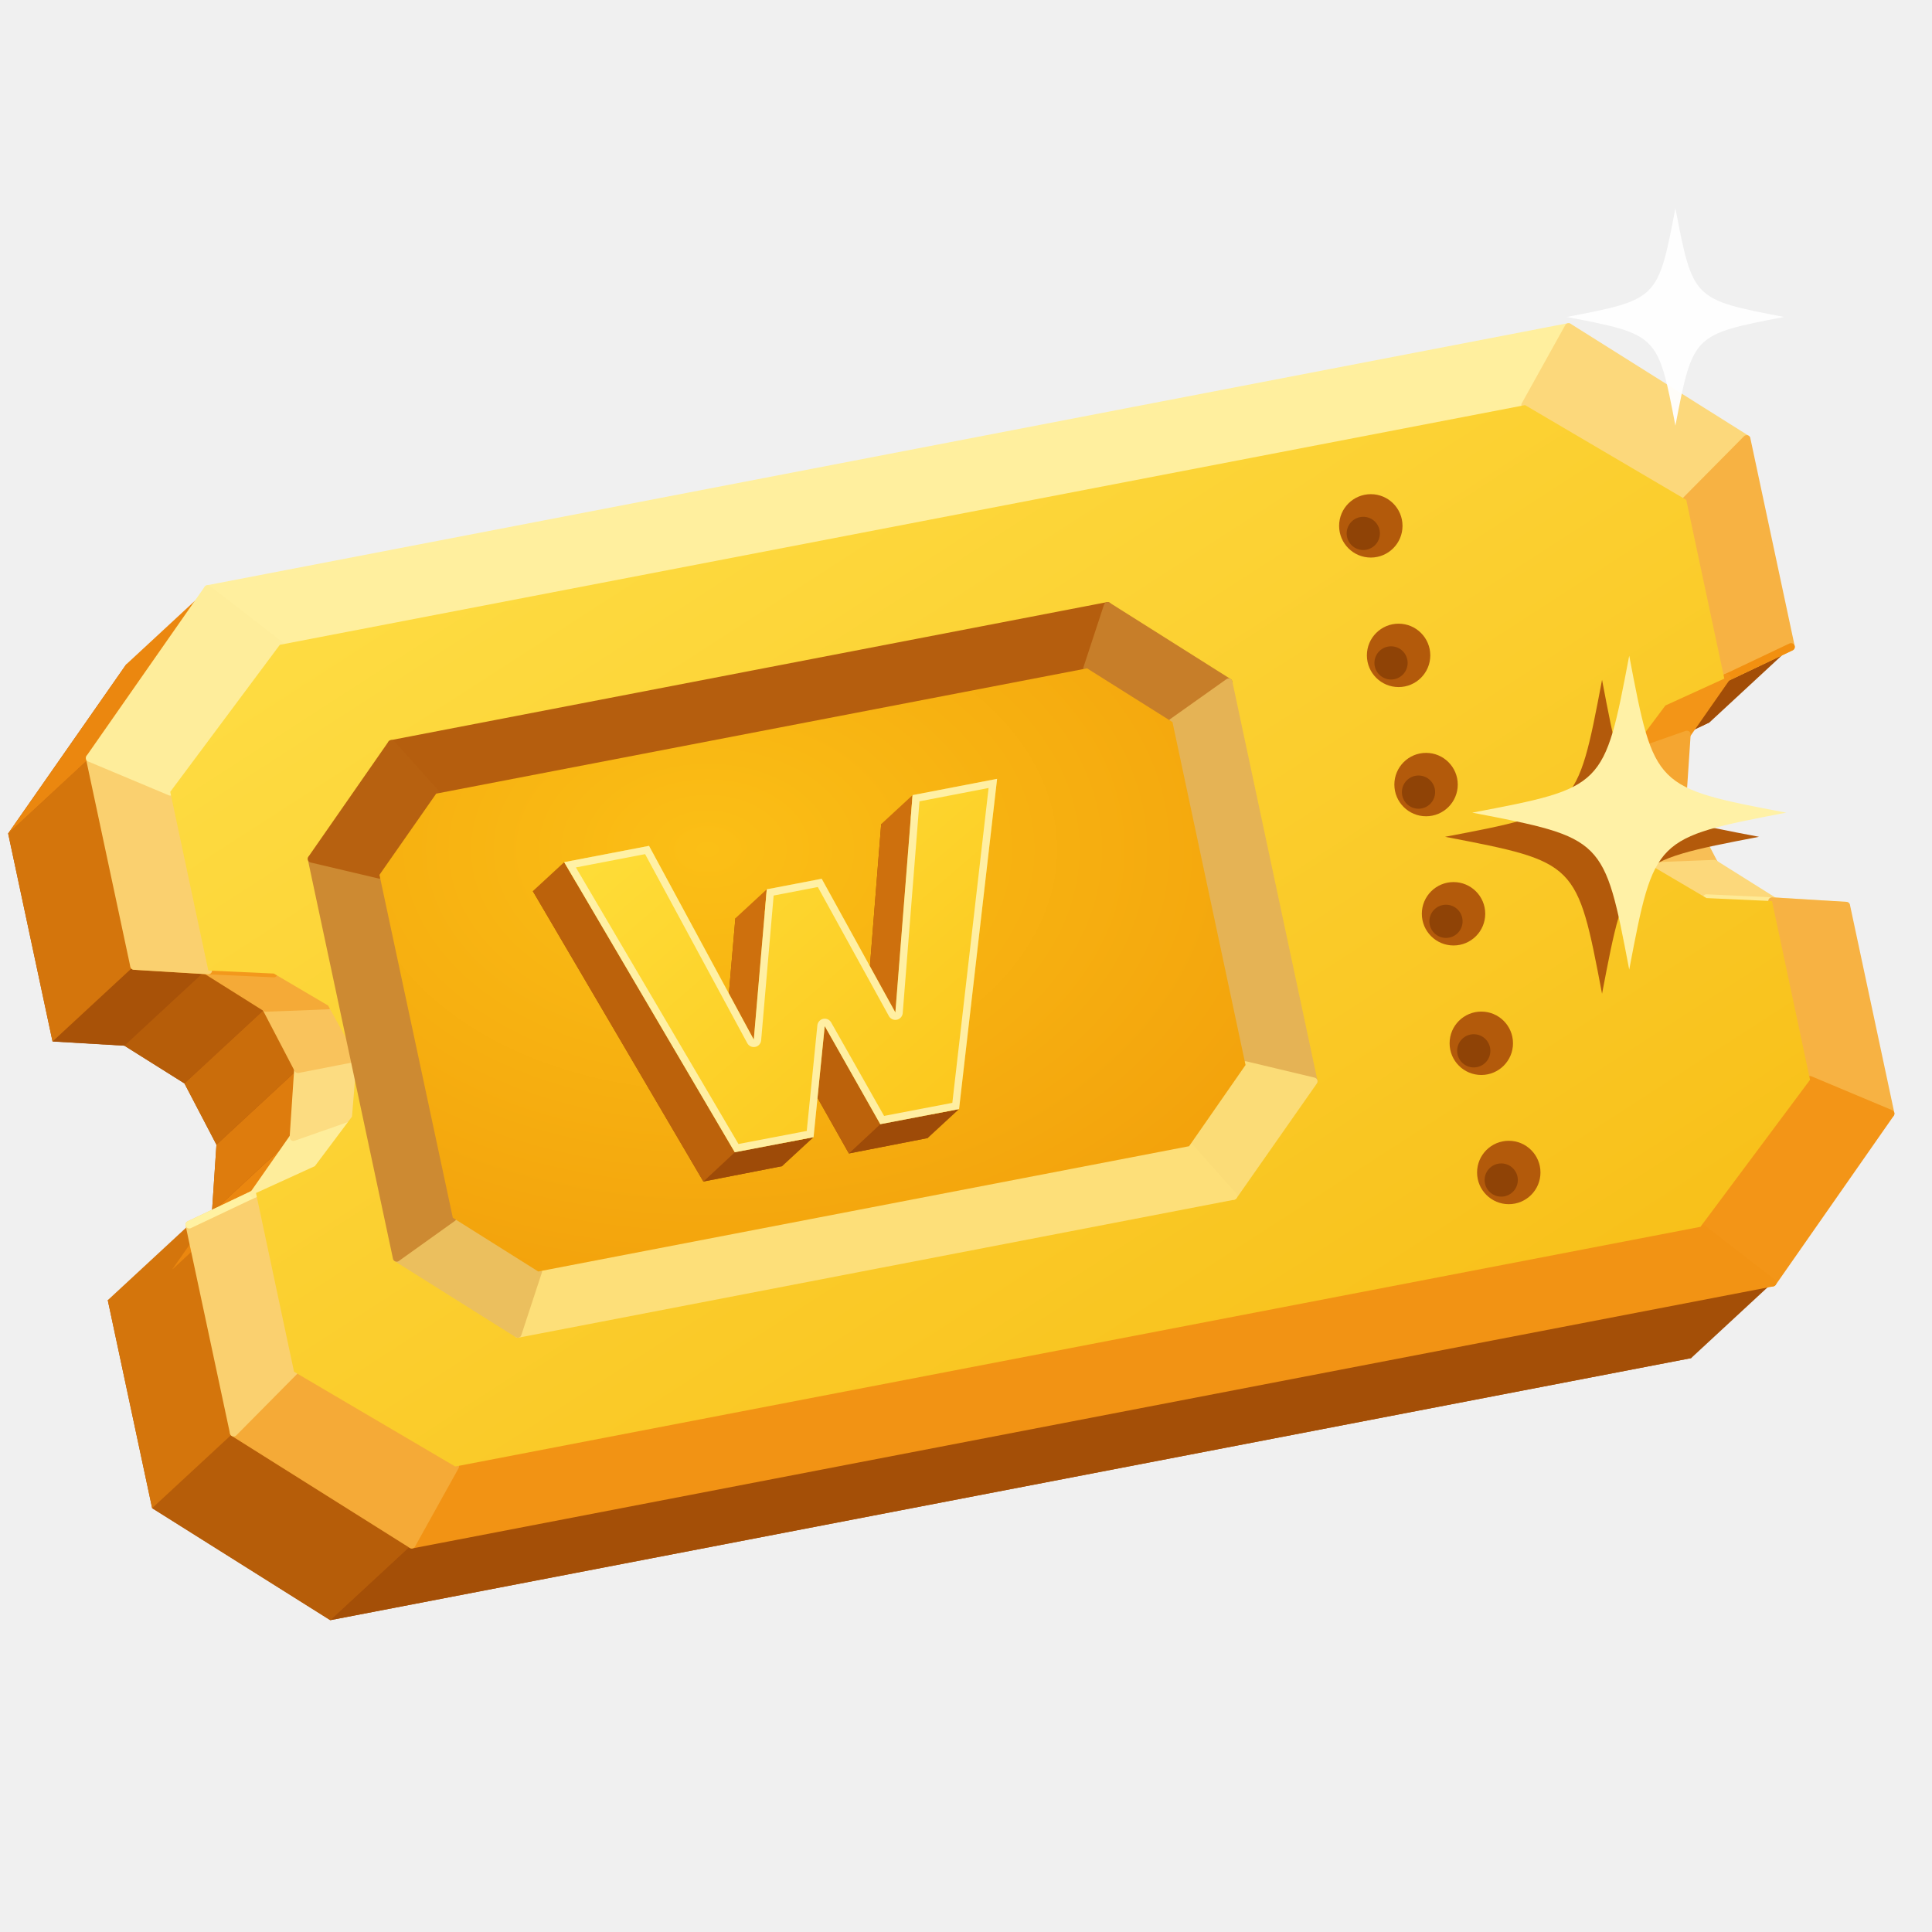
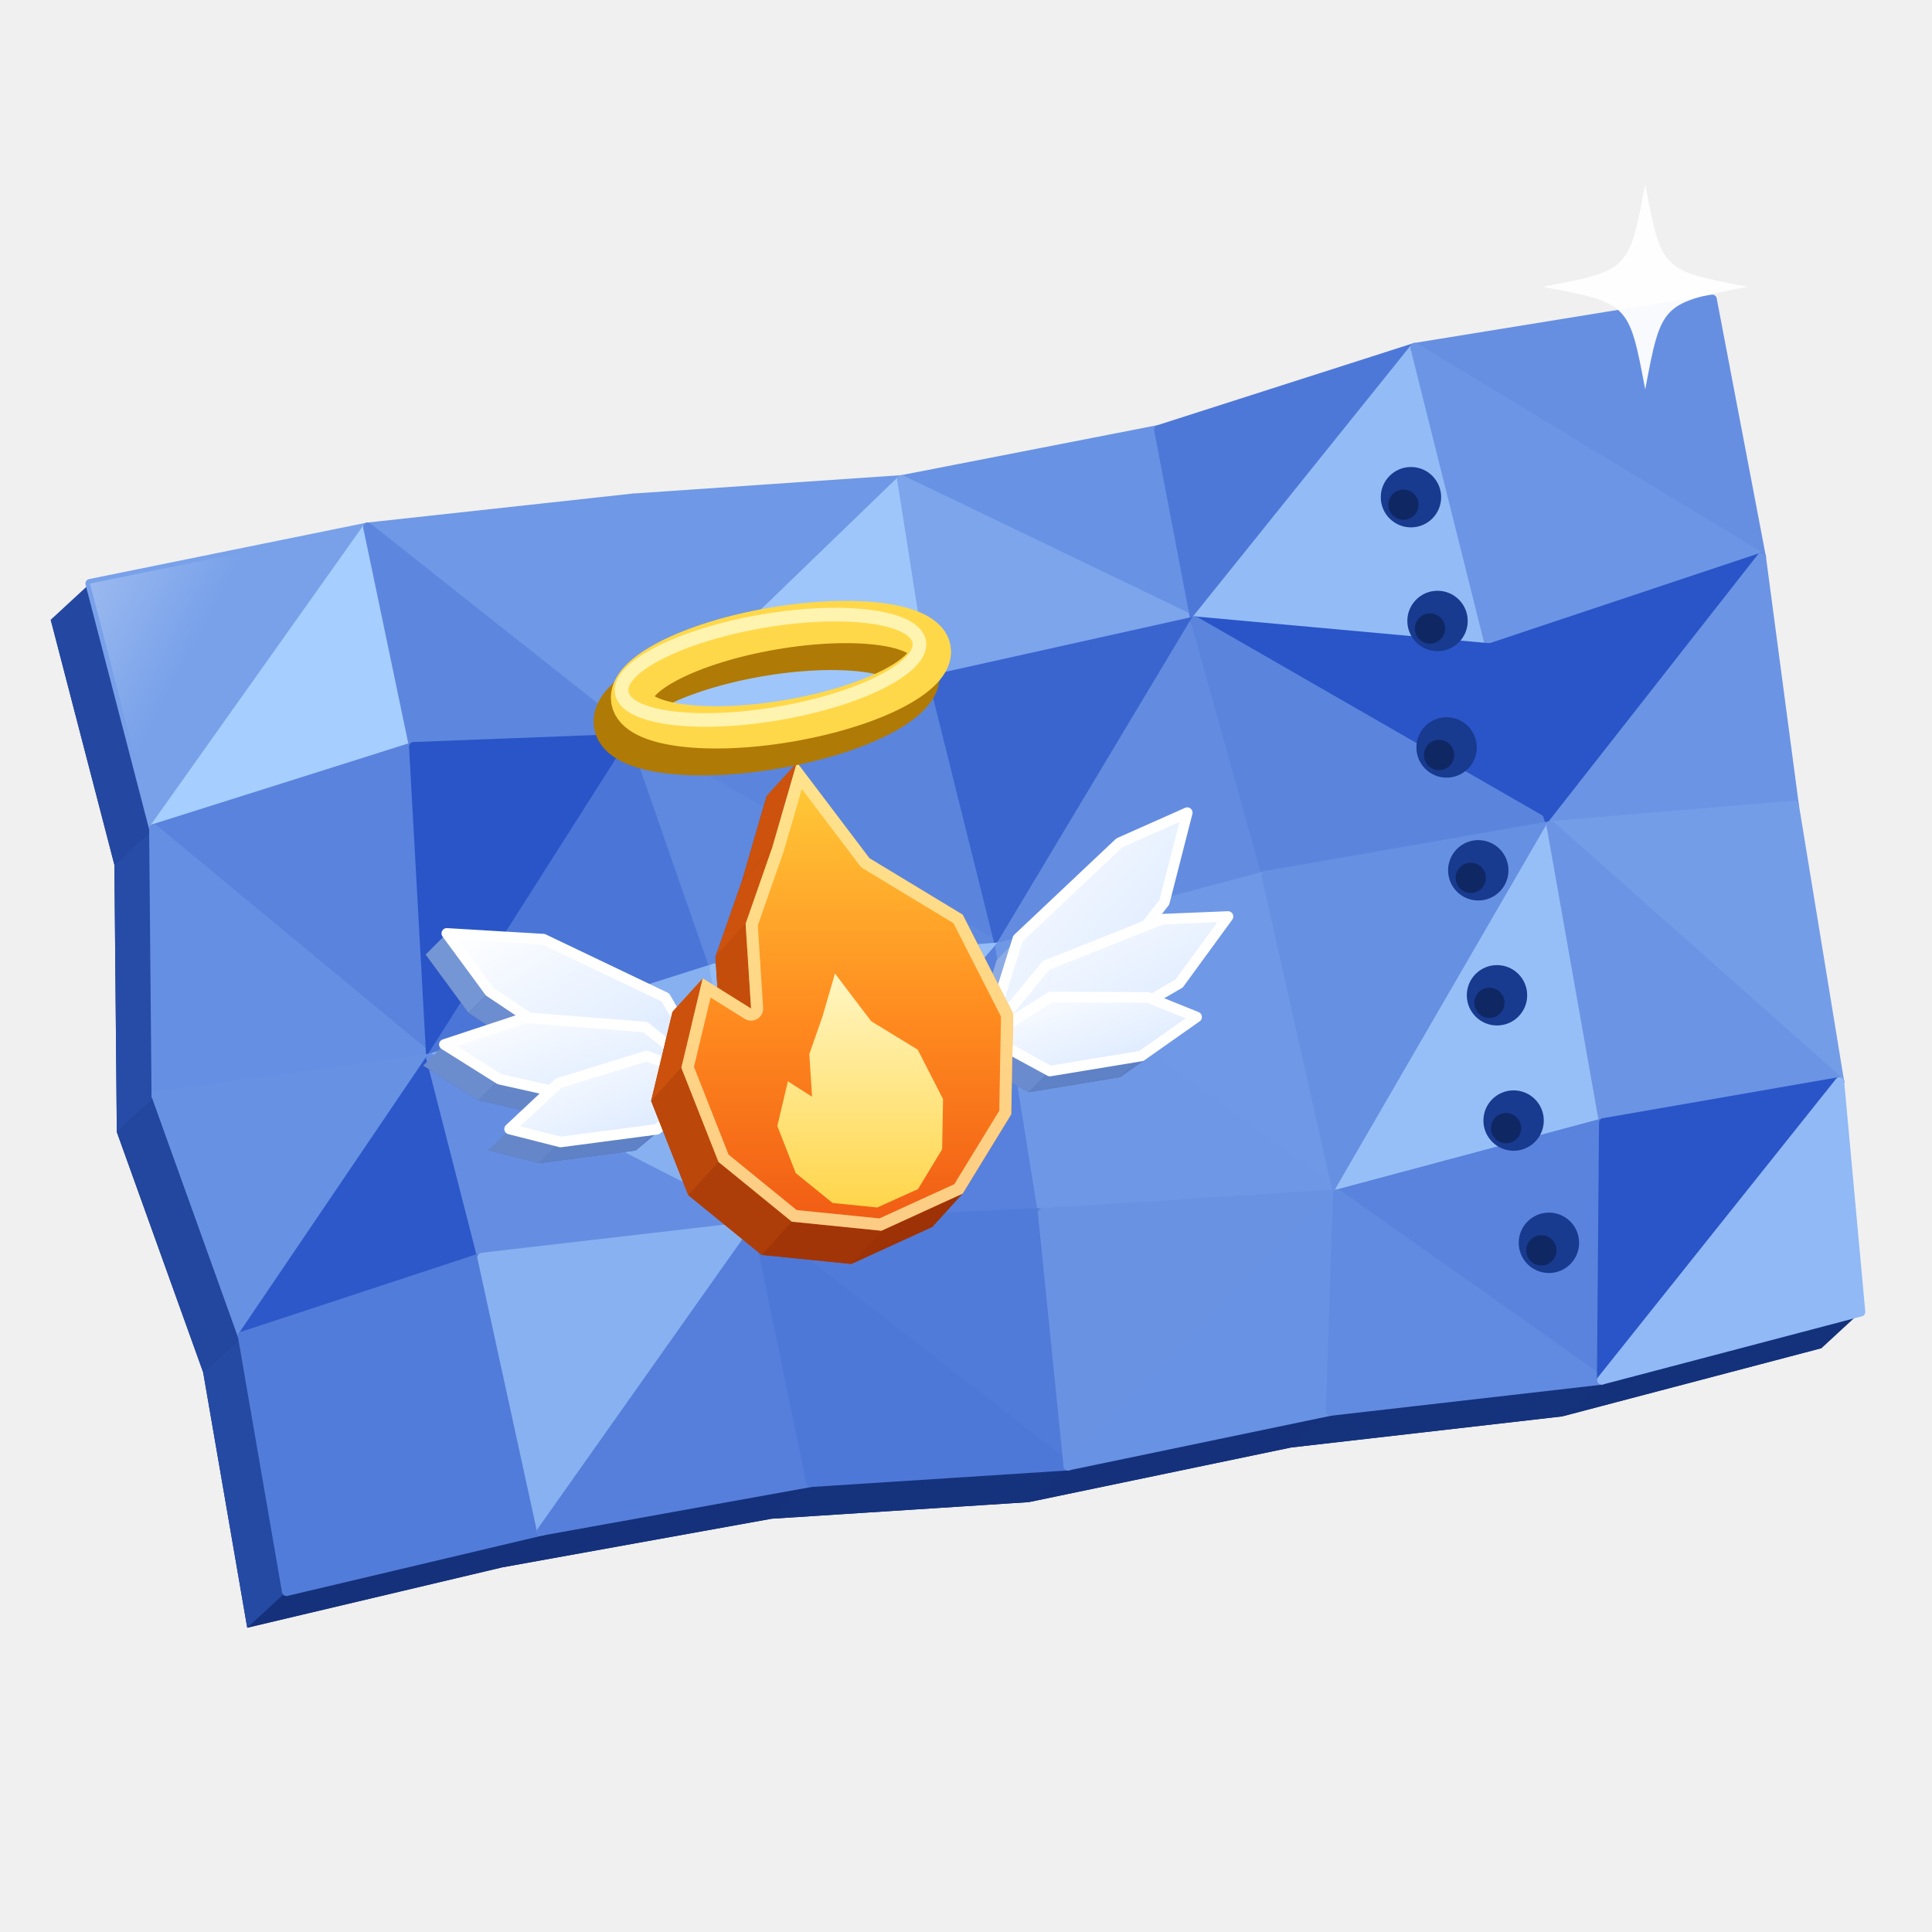
<svg xmlns="http://www.w3.org/2000/svg" viewBox="0 0 64 64" width="64" height="64">
  <defs>
-     <linearGradient id="cpnrim" x1="0" y1="0" x2="1" y2="1">
-       <stop offset="0" stop-color="#ffe14a" />
-       <stop offset="1" stop-color="#f7bb12" />
+     <linearGradient id="cpnfire" x1="0" y1="0" x2="0" y2="1">
+       <stop offset="0" stop-color="#ffcf3a" />
+       <stop offset=".55" stop-color="#ff8a1f" />
+       <stop offset="1" stop-color="#f05a14" />
    </linearGradient>
-     <radialGradient id="cpnfloor" cx=".38" cy=".3" r=".8">
-       <stop offset="0" stop-color="#fbbf16" />
-       <stop offset="1" stop-color="#f2a00b" />
-     </radialGradient>
-     <linearGradient id="cpnw" x1="0" y1="0" x2="1" y2="1">
-       <stop offset="0" stop-color="#ffe03c" />
-       <stop offset="1" stop-color="#fbc51a" />
+     <linearGradient id="cpncore" x1="0" y1="0" x2="0" y2="1">
+       <stop offset="0" stop-color="#fff6c2" />
+       <stop offset="1" stop-color="#ffd54a" />
+     </linearGradient>
+     <linearGradient id="cpnfeather" x1="0" y1="0" x2="1" y2="1">
+       <stop offset="0" stop-color="#ffffff" />
+       <stop offset="1" stop-color="#d4e5ff" />
    </linearGradient>
    <linearGradient id="cpnsheen" x1="0" y1="0" x2="1" y2="0">
      <stop offset="0" stop-color="#fff" stop-opacity="0" />
-       <stop offset=".5" stop-color="#fff" stop-opacity=".34" />
+       <stop offset=".5" stop-color="#fff" stop-opacity=".28" />
      <stop offset="1" stop-color="#fff" stop-opacity="0" />
    </linearGradient>
  </defs>
-   <polygon points="4.18,22.01 49.26,13.33 55.16,17.04 56.63,23.93 54.5,24.94 53.18,26.83 53.03,29.08 54.09,31.11 56.08,32.36 58.46,32.5 59.93,39.39 56.02,44.99 10.94,53.67 5.04,49.96 3.57,43.07 5.7,42.06 7.02,40.17 7.17,37.92 6.11,35.89 4.12,34.64 1.74,34.5 0.27,27.61" fill="#b4580a" />
-   <polygon points="59.33,21.43 57.2,22.44 54.5,24.94 56.63,23.93" fill="#a24d07" />
-   <polygon points="58.72,42.49 13.64,51.17 10.94,53.67 56.02,44.99" fill="#a44f07" />
-   <polygon points="13.64,51.17 7.74,47.46 5.04,49.96 10.94,53.67" fill="#b65d09" />
-   <polygon points="7.74,47.46 6.27,40.57 3.57,43.07 5.04,49.96" fill="#d4750c" />
-   <polygon points="8.4,39.56 9.72,37.67 7.02,40.17 5.7,42.06" fill="#eb870f" />
-   <polygon points="9.72,37.67 9.87,35.42 7.17,37.92 7.02,40.17" fill="#de7c0d" />
-   <polygon points="9.87,35.42 8.81,33.39 6.11,35.89 7.17,37.92" fill="#ca6d0b" />
-   <polygon points="8.81,33.39 6.82,32.14 4.12,34.64 6.11,35.89" fill="#b65d09" />
-   <polygon points="6.82,32.14 4.44,32 1.74,34.5 4.12,34.64" fill="#a85208" />
-   <polygon points="4.44,32 2.97,25.11 0.27,27.61 1.74,34.5" fill="#d4750c" />
-   <polygon points="2.97,25.11 6.88,19.51 4.18,22.01 0.27,27.61" fill="#eb870f" />
-   <polygon points="6.88,19.51 51.96,10.83 50.52,13.42 9.27,21.36" fill="#ffef9e" stroke="#ffef9e" stroke-width=".25" stroke-linejoin="round" />
-   <polygon points="51.96,10.83 57.86,14.54 55.86,16.56 50.52,13.42" fill="#fcd87b" stroke="#fcd87b" stroke-width=".25" stroke-linejoin="round" />
-   <polygon points="57.86,14.54 59.33,21.43 57.12,22.48 55.86,16.56" fill="#f7b243" stroke="#f7b243" stroke-width=".25" stroke-linejoin="round" />
-   <polygon points="59.33,21.43 57.2,22.44 55.17,23.37 57.12,22.48" fill="#f29010" stroke="#f29010" stroke-width=".25" stroke-linejoin="round" />
-   <polygon points="57.2,22.44 55.88,24.33 53.94,25.01 55.17,23.37" fill="#f39517" stroke="#f39517" stroke-width=".25" stroke-linejoin="round" />
-   <polygon points="55.88,24.33 55.73,26.58 53.78,26.96 53.94,25.01" fill="#f5a631" stroke="#f5a631" stroke-width=".25" stroke-linejoin="round" />
-   <polygon points="55.73,26.58 56.79,28.61 54.73,28.69 53.78,26.96" fill="#f8bf56" stroke="#f8bf56" stroke-width=".25" stroke-linejoin="round" />
-   <polygon points="56.79,28.61 58.78,29.86 56.53,29.75 54.73,28.69" fill="#fcd87b" stroke="#fcd87b" stroke-width=".25" stroke-linejoin="round" />
-   <polygon points="58.78,29.86 61.16,30 58.7,29.85 56.53,29.75" fill="#feea96" stroke="#feea96" stroke-width=".25" stroke-linejoin="round" />
-   <polygon points="61.16,30 62.63,36.89 59.96,35.77 58.7,29.85" fill="#f7b243" stroke="#f7b243" stroke-width=".25" stroke-linejoin="round" />
-   <polygon points="62.63,36.89 58.72,42.49 56.33,40.64 59.96,35.77" fill="#f39517" stroke="#f39517" stroke-width=".25" stroke-linejoin="round" />
-   <polygon points="58.72,42.49 13.64,51.17 15.08,48.58 56.33,40.64" fill="#f29314" stroke="#f29314" stroke-width=".25" stroke-linejoin="round" />
-   <polygon points="13.64,51.17 7.74,47.46 9.74,45.44 15.08,48.58" fill="#f5aa37" stroke="#f5aa37" stroke-width=".25" stroke-linejoin="round" />
-   <polygon points="7.74,47.46 6.27,40.57 8.48,39.52 9.74,45.44" fill="#fad06f" stroke="#fad06f" stroke-width=".25" stroke-linejoin="round" />
-   <polygon points="6.27,40.57 8.4,39.56 10.43,38.63 8.48,39.52" fill="#fff2a2" stroke="#fff2a2" stroke-width=".25" stroke-linejoin="round" />
-   <polygon points="8.4,39.56 9.72,37.67 11.66,36.99 10.43,38.63" fill="#feed9b" stroke="#feed9b" stroke-width=".25" stroke-linejoin="round" />
-   <polygon points="9.72,37.67 9.87,35.42 11.82,35.04 11.66,36.99" fill="#fcdc81" stroke="#fcdc81" stroke-width=".25" stroke-linejoin="round" />
-   <polygon points="9.87,35.42 8.81,33.39 10.87,33.31 11.82,35.04" fill="#f9c35c" stroke="#f9c35c" stroke-width=".25" stroke-linejoin="round" />
-   <polygon points="8.81,33.39 6.82,32.14 9.07,32.25 10.87,33.31" fill="#f5aa37" stroke="#f5aa37" stroke-width=".25" stroke-linejoin="round" />
-   <polygon points="6.82,32.14 4.44,32 6.9,32.15 9.07,32.25" fill="#f3981c" stroke="#f3981c" stroke-width=".25" stroke-linejoin="round" />
-   <polygon points="4.44,32 2.97,25.11 5.64,26.23 6.9,32.15" fill="#fad06f" stroke="#fad06f" stroke-width=".25" stroke-linejoin="round" />
-   <polygon points="2.97,25.11 6.88,19.51 9.27,21.36 5.64,26.23" fill="#feed9b" stroke="#feed9b" stroke-width=".25" stroke-linejoin="round" />
-   <polygon points="9.27,21.36 50.52,13.42 55.86,16.56 57.12,22.48 55.17,23.37 53.94,25.01 53.78,26.96 54.73,28.69 56.53,29.75 58.7,29.85 59.96,35.77 56.33,40.64 15.08,48.58 9.74,45.44 8.48,39.52 10.43,38.63 11.66,36.99 11.82,35.04 10.87,33.31 9.07,32.25 6.9,32.15 5.64,26.23" fill="url(#cpnrim)" />
-   <polygon points="12.97,24.64 36.69,20.07 36.01,22.14 14.45,26.29" fill="#b55e0e" stroke="#b55e0e" stroke-width=".25" stroke-linejoin="round" />
-   <polygon points="36.69,20.07 40.7,22.6 38.84,23.92 36.01,22.14" fill="#c77e29" stroke="#c77e29" stroke-width=".25" stroke-linejoin="round" />
-   <polygon points="40.7,22.6 43.52,35.82 41.26,35.28 38.84,23.92" fill="#e5b355" stroke="#e5b355" stroke-width=".25" stroke-linejoin="round" />
-   <polygon points="43.52,35.82 40.86,39.62 39.39,37.97 41.26,35.28" fill="#fbdc77" stroke="#fbdc77" stroke-width=".25" stroke-linejoin="round" />
-   <polygon points="40.86,39.62 17.15,44.19 17.83,42.12 39.39,37.97" fill="#fddf79" stroke="#fddf79" stroke-width=".25" stroke-linejoin="round" />
-   <polygon points="17.15,44.19 13.14,41.67 15,40.34 17.83,42.12" fill="#ebbf5e" stroke="#ebbf5e" stroke-width=".25" stroke-linejoin="round" />
-   <polygon points="13.14,41.67 10.32,28.45 12.57,28.98 15,40.34" fill="#cd8a32" stroke="#cd8a32" stroke-width=".25" stroke-linejoin="round" />
-   <polygon points="10.32,28.45 12.97,24.64 14.45,26.29 12.57,28.98" fill="#b76110" stroke="#b76110" stroke-width=".25" stroke-linejoin="round" />
-   <polygon points="14.45,26.29 36.01,22.14 38.84,23.92 41.26,35.28 39.39,37.97 17.83,42.12 15,40.34 12.57,28.98" fill="url(#cpnfloor)" />
-   <circle cx="45.41" cy="17.42" r="1.05" fill="#b35a0b" />
-   <circle cx="45.16" cy="17.67" r=".55" fill="#8f4306" />
-   <circle cx="46.33" cy="21.71" r="1.05" fill="#b35a0b" />
-   <circle cx="46.08" cy="21.96" r=".55" fill="#8f4306" />
-   <circle cx="47.24" cy="25.99" r="1.05" fill="#b35a0b" />
-   <circle cx="46.99" cy="26.24" r=".55" fill="#8f4306" />
-   <circle cx="48.15" cy="30.27" r="1.05" fill="#b35a0b" />
-   <circle cx="47.9" cy="30.52" r=".55" fill="#8f4306" />
-   <circle cx="49.07" cy="34.56" r="1.05" fill="#b35a0b" />
-   <circle cx="48.82" cy="34.81" r=".55" fill="#8f4306" />
-   <circle cx="49.98" cy="38.84" r="1.05" fill="#b35a0b" />
-   <circle cx="49.73" cy="39.09" r=".55" fill="#8f4306" />
-   <polygon points="17.65,29.52 20.46,28.98 23.93,35.4 24.36,30.42 26.18,30.07 28.62,34.5 29.19,27.3 31.99,26.76 30.73,37.7 28.12,38.21 26.28,34.95 25.91,38.63 23.3,39.14" fill="#a9520a" />
-   <polygon points="24.97,34.44 25.4,29.46 24.36,30.42 23.93,35.4" fill="#ce700d" />
-   <polygon points="29.66,33.54 30.23,26.34 29.19,27.3 28.62,34.5" fill="#ce700d" />
-   <polygon points="31.77,36.74 29.16,37.24 28.12,38.21 30.73,37.7" fill="#9e4b08" />
-   <polygon points="29.16,37.24 27.32,33.99 26.28,34.95 28.12,38.21" fill="#bc620b" />
-   <polygon points="26.95,37.67 24.34,38.17 23.3,39.14 25.91,38.63" fill="#9e4b08" />
-   <polygon points="24.34,38.17 18.69,28.56 17.65,29.52 23.3,39.14" fill="#bc620b" />
-   <polygon points="18.69,28.56 21.5,28.02 24.97,34.44 25.4,29.46 27.22,29.11 29.66,33.54 30.23,26.34 33.03,25.8 31.77,36.74 29.16,37.24 27.32,33.99 26.95,37.67 24.34,38.17" fill="url(#cpnw)" />
-   <polygon points="18.69,28.56 21.5,28.02 24.97,34.44 25.4,29.46 27.22,29.11 29.66,33.54 30.23,26.34 33.03,25.8 31.77,36.74 29.16,37.24 27.32,33.99 26.95,37.67 24.34,38.17" fill="none" stroke="#fff4b8" stroke-width="0.49" stroke-linejoin="round" opacity=".85" clip-path="url(#cpnwc)" />
-   <clipPath id="cpnwc">
-     <polygon points="18.69,28.56 21.5,28.02 24.97,34.44 25.4,29.46 27.22,29.11 29.66,33.54 30.23,26.34 33.03,25.8 31.77,36.74 29.16,37.24 27.32,33.99 26.95,37.67 24.34,38.17" />
+   <polygon points="1.68,20.53 10.88,18.66 19.67,17.7 28.57,17.09 37.08,15.43 45.57,12.71 55.42,11.11 57.05,19.66 58.14,27.87 59.64,37.03 60.34,44.66 51.75,46.92 42.77,47.95 34.08,49.76 25.56,50.31 16.64,51.92 8.19,53.92 6.73,45.46 3.87,37.5 3.79,28.65" fill="#173887" />
+   <polygon points="61.64,43.46 53.05,45.72 51.75,46.92 60.34,44.66" fill="#14317b" />
+   <polygon points="53.05,45.72 44.07,46.75 42.77,47.95 51.75,46.92" fill="#15327d" />
+   <polygon points="44.07,46.75 35.38,48.56 34.08,49.76 42.77,47.95" fill="#15317c" />
+   <polygon points="35.38,48.56 26.86,49.11 25.56,50.31 34.08,49.76" fill="#15327d" />
+   <polygon points="26.86,49.11 17.94,50.72 16.64,51.92 25.56,50.31" fill="#15317c" />
+   <polygon points="17.94,50.72 9.49,52.72 8.19,53.92 16.64,51.92" fill="#15317b" />
+   <polygon points="9.49,52.72 8.03,44.26 6.73,45.46 8.19,53.92" fill="#254aa4" />
+   <polygon points="8.03,44.26 5.17,36.3 3.87,37.5 6.73,45.46" fill="#23469e" />
+   <polygon points="5.17,36.3 5.09,27.45 3.79,28.65 3.87,37.5" fill="#274ca8" />
+   <polygon points="5.09,27.45 2.98,19.33 1.68,20.53 3.79,28.65" fill="#2448a1" />
+   <polygon points="2.98,19.33 12.18,17.46 5.09,27.45" fill="#78a1ea" stroke="#78a1ea" stroke-width=".3" stroke-linejoin="round" />
+   <polygon points="12.18,17.46 13.7,24.73 5.09,27.45" fill="#a6cefe" stroke="#a6cefe" stroke-width=".3" stroke-linejoin="round" />
+   <polygon points="12.18,17.46 20.97,16.5 21.01,24.45" fill="#6f98e6" stroke="#6f98e6" stroke-width=".3" stroke-linejoin="round" />
+   <polygon points="12.18,17.46 21.01,24.45 13.7,24.73" fill="#5d87de" stroke="#5d87de" stroke-width=".3" stroke-linejoin="round" />
+   <polygon points="20.97,16.5 29.87,15.89 21.01,24.45" fill="#6f98e6" stroke="#6f98e6" stroke-width=".3" stroke-linejoin="round" />
+   <polygon points="29.87,15.89 30.91,22.5 21.01,24.45" fill="#9ec6fa" stroke="#9ec6fa" stroke-width=".3" stroke-linejoin="round" />
+   <polygon points="29.87,15.89 38.38,14.23 39.59,20.57" fill="#6892e3" stroke="#6892e3" stroke-width=".3" stroke-linejoin="round" />
+   <polygon points="29.87,15.89 39.59,20.57 30.91,22.5" fill="#7ca5ec" stroke="#7ca5ec" stroke-width=".3" stroke-linejoin="round" />
+   <polygon points="38.38,14.23 46.87,11.51 39.59,20.57" fill="#4e78d8" stroke="#4e78d8" stroke-width=".3" stroke-linejoin="round" />
+   <polygon points="46.87,11.51 49.36,21.46 39.59,20.57" fill="#93bcf6" stroke="#93bcf6" stroke-width=".3" stroke-linejoin="round" />
+   <polygon points="46.87,11.51 56.72,9.91 58.35,18.46" fill="#668fe2" stroke="#668fe2" stroke-width=".3" stroke-linejoin="round" />
+   <polygon points="46.87,11.51 58.35,18.46 49.36,21.46" fill="#6c96e5" stroke="#6c96e5" stroke-width=".3" stroke-linejoin="round" />
+   <polygon points="5.09,27.45 13.7,24.73 14.27,35.05" fill="#5983dd" stroke="#5983dd" stroke-width=".3" stroke-linejoin="round" />
+   <polygon points="5.09,27.45 14.27,35.05 5.17,36.3" fill="#658fe2" stroke="#658fe2" stroke-width=".3" stroke-linejoin="round" />
+   <polygon points="13.7,24.73 21.01,24.45 14.27,35.05" fill="#2a55c8" stroke="#2a55c8" stroke-width=".3" stroke-linejoin="round" />
+   <polygon points="21.01,24.45 23.66,32.07 14.27,35.05" fill="#4b76d7" stroke="#4b76d7" stroke-width=".3" stroke-linejoin="round" />
+   <polygon points="21.01,24.45 30.91,22.5 33.12,31.37" fill="#5b85dd" stroke="#5b85dd" stroke-width=".3" stroke-linejoin="round" />
+   <polygon points="21.01,24.45 33.12,31.37 23.66,32.07" fill="#5f88df" stroke="#5f88df" stroke-width=".3" stroke-linejoin="round" />
+   <polygon points="30.91,22.5 39.59,20.57 33.12,31.37" fill="#3a65cf" stroke="#3a65cf" stroke-width=".3" stroke-linejoin="round" />
+   <polygon points="39.59,20.57 41.94,29 33.12,31.37" fill="#638ce1" stroke="#638ce1" stroke-width=".3" stroke-linejoin="round" />
+   <polygon points="39.59,20.57 49.36,21.46 51.38,27.35" fill="#2a55c8" stroke="#2a55c8" stroke-width=".3" stroke-linejoin="round" />
+   <polygon points="39.59,20.57 51.38,27.35 41.94,29" fill="#5b85dd" stroke="#5b85dd" stroke-width=".3" stroke-linejoin="round" />
+   <polygon points="49.36,21.46 58.35,18.46 51.38,27.35" fill="#2a55c8" stroke="#2a55c8" stroke-width=".3" stroke-linejoin="round" />
+   <polygon points="58.35,18.46 59.44,26.67 51.38,27.35" fill="#6b94e4" stroke="#6b94e4" stroke-width=".3" stroke-linejoin="round" />
+   <polygon points="5.17,36.3 14.27,35.05 8.03,44.26" fill="#6791e3" stroke="#6791e3" stroke-width=".3" stroke-linejoin="round" />
+   <polygon points="14.27,35.05 15.96,41.65 8.03,44.26" fill="#2d58c9" stroke="#2d58c9" stroke-width=".3" stroke-linejoin="round" />
+   <polygon points="14.27,35.05 23.66,32.07 25.1,40.59" fill="#87b0f1" stroke="#87b0f1" stroke-width=".3" stroke-linejoin="round" />
+   <polygon points="14.27,35.05 25.1,40.59 15.96,41.65" fill="#658ee2" stroke="#658ee2" stroke-width=".3" stroke-linejoin="round" />
+   <polygon points="23.66,32.07 33.12,31.37 25.1,40.59" fill="#95bdf7" stroke="#95bdf7" stroke-width=".3" stroke-linejoin="round" />
+   <polygon points="33.12,31.37 34.53,40.17 25.1,40.59" fill="#5781dc" stroke="#5781dc" stroke-width=".3" stroke-linejoin="round" />
+   <polygon points="33.12,31.37 41.94,29 44.31,39.55" fill="#6f98e6" stroke="#6f98e6" stroke-width=".3" stroke-linejoin="round" />
+   <polygon points="33.12,31.37 44.31,39.55 34.53,40.17" fill="#6e98e6" stroke="#6e98e6" stroke-width=".3" stroke-linejoin="round" />
+   <polygon points="41.94,29 51.38,27.35 44.31,39.55" fill="#6690e2" stroke="#6690e2" stroke-width=".3" stroke-linejoin="round" />
+   <polygon points="51.38,27.35 53.12,37.19 44.31,39.55" fill="#97bff7" stroke="#97bff7" stroke-width=".3" stroke-linejoin="round" />
+   <polygon points="51.38,27.35 59.44,26.67 60.94,35.83" fill="#749de8" stroke="#749de8" stroke-width=".3" stroke-linejoin="round" />
+   <polygon points="51.38,27.35 60.94,35.83 53.12,37.19" fill="#6b94e4" stroke="#6b94e4" stroke-width=".3" stroke-linejoin="round" />
+   <polygon points="8.03,44.26 15.96,41.65 17.94,50.72" fill="#527cd9" stroke="#527cd9" stroke-width=".3" stroke-linejoin="round" />
+   <polygon points="8.03,44.26 17.94,50.72 9.49,52.72" fill="#527cd9" stroke="#527cd9" stroke-width=".3" stroke-linejoin="round" />
+   <polygon points="15.96,41.65 25.1,40.59 17.94,50.72" fill="#88b1f1" stroke="#88b1f1" stroke-width=".3" stroke-linejoin="round" />
+   <polygon points="25.1,40.59 26.86,49.11 17.94,50.72" fill="#567fdb" stroke="#567fdb" stroke-width=".3" stroke-linejoin="round" />
+   <polygon points="25.1,40.59 34.53,40.17 35.38,48.56" fill="#517bd9" stroke="#517bd9" stroke-width=".3" stroke-linejoin="round" />
+   <polygon points="25.1,40.59 35.38,48.56 26.86,49.11" fill="#4d78d7" stroke="#4d78d7" stroke-width=".3" stroke-linejoin="round" />
+   <polygon points="34.53,40.17 44.31,39.55 35.38,48.56" fill="#6992e3" stroke="#6992e3" stroke-width=".3" stroke-linejoin="round" />
+   <polygon points="44.31,39.55 44.07,46.75 35.38,48.56" fill="#6892e3" stroke="#6892e3" stroke-width=".3" stroke-linejoin="round" />
+   <polygon points="44.31,39.55 53.12,37.19 53.05,45.72" fill="#5983dd" stroke="#5983dd" stroke-width=".3" stroke-linejoin="round" />
+   <polygon points="44.31,39.55 53.05,45.72 44.07,46.75" fill="#618be0" stroke="#618be0" stroke-width=".3" stroke-linejoin="round" />
+   <polygon points="53.12,37.19 60.94,35.83 53.05,45.72" fill="#2a55c8" stroke="#2a55c8" stroke-width=".3" stroke-linejoin="round" />
+   <polygon points="60.94,35.83 61.64,43.46 53.05,45.72" fill="#90b9f5" stroke="#90b9f5" stroke-width=".3" stroke-linejoin="round" />
+   <circle cx="46.74" cy="16.47" r="1" fill="#183a8f" />
+   <circle cx="46.49" cy="16.72" r=".5" fill="#0f2763" />
+   <circle cx="47.62" cy="20.57" r="1" fill="#183a8f" />
+   <circle cx="47.37" cy="20.82" r=".5" fill="#0f2763" />
+   <circle cx="47.92" cy="24.76" r="1" fill="#183a8f" />
+   <circle cx="47.67" cy="25.01" r=".5" fill="#0f2763" />
+   <circle cx="48.97" cy="28.83" r="1" fill="#183a8f" />
+   <circle cx="48.72" cy="29.08" r=".5" fill="#0f2763" />
+   <circle cx="49.59" cy="32.97" r="1" fill="#183a8f" />
+   <circle cx="49.34" cy="33.22" r=".5" fill="#0f2763" />
+   <circle cx="50.14" cy="37.12" r="1" fill="#183a8f" />
+   <circle cx="49.89" cy="37.37" r=".5" fill="#0f2763" />
+   <circle cx="51.31" cy="41.17" r="1" fill="#183a8f" />
+   <circle cx="51.06" cy="41.42" r=".5" fill="#0f2763" />
+   <polygon points="22.95,36.53 21.34,33.74 17.3,31.81 14.1,31.62 15.52,33.55 19.39,36.14" fill="#4a68ad" />
+   <polygon points="14.8,30.92 16.22,32.85 15.52,33.55 14.1,31.62" fill="#7596d5" />
+   <polygon points="16.22,32.85 20.09,35.44 19.39,36.14 15.52,33.55" fill="#6c8dcf" />
+   <polygon points="20.09,35.44 23.65,35.83 22.95,36.53 19.39,36.14" fill="#6284c8" />
+   <polygon points="23.65,35.83 22.04,33.04 18,31.11 14.8,30.92 16.22,32.85 20.09,35.44" fill="url(#cpnfeather)" stroke="#ffffff" stroke-width=".35" stroke-linejoin="round" />
+   <polygon points="22.95,36.53 20.67,34.72 16.71,34.41 14.02,35.3 15.85,36.45 19.91,37.36" fill="#4a68ad" />
+   <polygon points="14.72,34.6 16.55,35.75 15.85,36.45 14.02,35.3" fill="#6b8dce" />
+   <polygon points="16.55,35.75 20.61,36.66 19.91,37.36 15.85,36.45" fill="#6486c9" />
+   <polygon points="20.61,36.66 23.65,35.83 22.95,36.53 19.91,37.36" fill="#5e80c5" />
+   <polygon points="23.65,35.83 21.37,34.02 17.41,33.71 14.72,34.6 16.55,35.75 20.61,36.66" fill="url(#cpnfeather)" stroke="#ffffff" stroke-width=".35" stroke-linejoin="round" />
+   <polygon points="22.95,36.53 20.72,35.68 17.8,36.58 16.18,38.1 17.87,38.53 21.06,38.11" fill="#4a68ad" />
+   <polygon points="16.88,37.4 18.57,37.83 17.87,38.53 16.18,38.1" fill="#6586c9" />
+   <polygon points="18.57,37.83 21.76,37.41 21.06,38.11 17.87,38.53" fill="#5f81c5" />
+   <polygon points="21.76,37.41 23.65,35.83 22.95,36.53 21.06,38.11" fill="#5d7fc4" />
+   <polygon points="23.65,35.83 21.42,34.98 18.5,35.88 16.88,37.4 18.57,37.83 21.76,37.41" fill="url(#cpnfeather)" stroke="#ffffff" stroke-width=".35" stroke-linejoin="round" />
+   <polygon points="32,35.05 35.17,34.03 37.87,30.59 38.63,27.62 36.38,28.62 33.02,31.79" fill="#4a68ad" />
+   <polygon points="32.7,34.35 35.87,33.33 35.17,34.03 32,35.05" fill="#5e80c4" />
+   <polygon points="33.72,31.09 32.7,34.35 32,35.05 33.02,31.79" fill="#8cabe5" />
+   <polygon points="32.7,34.35 35.87,33.33 38.57,29.89 39.33,26.92 37.08,27.92 33.72,31.09" fill="url(#cpnfeather)" stroke="#ffffff" stroke-width=".35" stroke-linejoin="round" />
+   <polygon points="32,35.05 34.96,35.25 38.36,33.28 39.98,31.06 37.79,31.15 33.95,32.68" fill="#4a68ad" />
+   <polygon points="32.7,34.35 35.66,34.55 34.96,35.25 32,35.05" fill="#6283c7" />
+   <polygon points="35.66,34.55 39.06,32.58 38.36,33.28 34.96,35.25" fill="#5d7fc4" />
+   <polygon points="34.65,31.98 32.7,34.35 32,35.05 33.95,32.68" fill="#91b0e9" />
+   <polygon points="32.7,34.35 35.66,34.55 39.06,32.58 40.68,30.36 38.49,30.45 34.65,31.98" fill="url(#cpnfeather)" stroke="#ffffff" stroke-width=".35" stroke-linejoin="round" />
+   <polygon points="32,35.05 34.08,36.18 37.11,35.68 38.94,34.39 37.33,33.74 34.1,33.73" fill="#4a68ad" />
+   <polygon points="32.7,34.35 34.78,35.48 34.08,36.18 32,35.05" fill="#6a8bcd" />
+   <polygon points="34.78,35.48 37.81,34.98 37.11,35.68 34.08,36.18" fill="#5f81c5" />
+   <polygon points="37.81,34.98 39.64,33.69 38.94,34.39 37.11,35.68" fill="#5d7fc4" />
+   <polygon points="32.7,34.35 34.78,35.48 37.81,34.98 39.64,33.69 38.03,33.04 34.8,33.03" fill="url(#cpnfeather)" stroke="#ffffff" stroke-width=".35" stroke-linejoin="round" />
+   <polygon points="25.4,26.36 27.8,29.53 30.89,31.4 32.56,34.68 32.5,38.01 30.89,40.64 28.2,41.87 25.23,41.57 22.8,39.59 21.57,36.47 22.28,33.51 23.88,34.51 23.7,31.7 24.58,29.18" fill="#a63a08" />
+   <polygon points="31.89,39.54 29.2,40.77 28.2,41.87 30.89,40.64" fill="#9c3206" />
+   <polygon points="29.2,40.77 26.23,40.47 25.23,41.57 28.2,41.87" fill="#a13507" />
+   <polygon points="26.23,40.47 23.8,38.49 22.8,39.59 25.23,41.57" fill="#ae3e09" />
+   <polygon points="23.8,38.49 22.57,35.37 21.57,36.47 22.8,39.59" fill="#bc470b" />
+   <polygon points="22.57,35.37 23.28,32.41 22.28,33.51 21.57,36.47" fill="#cb510d" />
+   <polygon points="24.88,33.41 24.7,30.6 23.7,31.7 23.88,34.51" fill="#c44d0c" />
+   <polygon points="24.7,30.6 25.58,28.08 24.58,29.18 23.7,31.7" fill="#cd520d" />
+   <polygon points="25.58,28.08 26.4,25.26 25.4,26.36 24.58,29.18" fill="#cc520d" />
+   <polygon points="26.4,25.26 28.8,28.43 31.89,30.3 33.56,33.58 33.5,36.91 31.89,39.54 29.2,40.77 26.23,40.47 23.8,38.49 22.57,35.37 23.28,32.41 24.88,33.41 24.7,30.6 25.58,28.08" fill="url(#cpnfire)" />
+   <clipPath id="cpnfc">
+     <polygon points="26.4,25.26 28.8,28.43 31.89,30.3 33.56,33.58 33.5,36.91 31.89,39.54 29.2,40.77 26.23,40.47 23.8,38.49 22.57,35.37 23.28,32.41 24.88,33.41 24.7,30.6 25.58,28.08" />
  </clipPath>
-   <path d="M53.07 22.52C53.9 26.89 53.9 26.89 58.27 27.72C53.9 28.56 53.9 28.56 53.07 32.92C52.24 28.56 52.24 28.56 47.87 27.72C52.24 26.89 52.24 26.89 53.07 22.52Z" fill="#b35a0b" opacity="1" />
-   <path d="M53.97 21.72C54.8 26.09 54.8 26.09 59.17 26.92C54.8 27.76 54.8 27.76 53.97 32.12C53.14 27.76 53.14 27.76 48.77 26.92C53.14 26.09 53.14 26.09 53.97 21.72Z" fill="#fff1a6" opacity="1" />
+   <polygon points="26.4,25.26 28.8,28.43 31.89,30.3 33.56,33.58 33.5,36.91 31.89,39.54 29.2,40.77 26.23,40.47 23.8,38.49 22.57,35.37 23.28,32.41 24.88,33.41 24.7,30.6 25.58,28.08" fill="none" stroke="#ffe9a0" stroke-width=".8" stroke-linejoin="round" opacity=".8" clip-path="url(#cpnfc)" />
+   <polygon points="27.66,32.25 28.86,33.83 30.4,34.77 31.24,36.41 31.21,38.07 30.41,39.39 29.06,40 27.58,39.85 26.36,38.86 25.75,37.3 26.1,35.82 26.9,36.33 26.81,34.92 27.25,33.66" fill="url(#cpncore)" />
+   <ellipse cx="25.27" cy="23.05" rx="5" ry="1.55" fill="none" stroke="#b07a06" stroke-width="1.6" transform="rotate(-9.7 25.87 22.35)" />
+   <ellipse cx="25.87" cy="22.35" rx="5" ry="1.55" fill="none" stroke="#ffd84a" stroke-width="1.4" transform="rotate(-9.7 25.87 22.35)" />
+   <ellipse cx="25.57" cy="22.05" rx="5" ry="1.55" fill="none" stroke="#fff3b0" stroke-width="0.45" transform="rotate(-9.7 25.87 22.35)" />
  <clipPath id="cpnsc">
-     <polygon points="9.27,21.36 50.52,13.42 55.86,16.56 57.12,22.48 55.17,23.37 53.94,25.01 53.78,26.96 54.73,28.69 56.53,29.75 58.7,29.85 59.96,35.77 56.33,40.64 15.08,48.58 9.74,45.44 8.48,39.52 10.43,38.63 11.66,36.99 11.82,35.04 10.87,33.31 9.07,32.25 6.9,32.15 5.64,26.23" />
+     <polygon points="2.98,19.33 12.18,17.46 20.97,16.5 29.87,15.89 38.38,14.23 46.87,11.51 56.72,9.91 58.35,18.46 59.44,26.67 60.94,35.83 61.64,43.46 53.05,45.72 44.07,46.75 35.38,48.56 26.86,49.11 17.94,50.72 9.49,52.72 8.03,44.26 5.17,36.3 5.09,27.45" />
  </clipPath>
  <g clip-path="url(#cpnsc)">
-     <rect x="16" y="-12" width="9" height="90" fill="url(#cpnsheen)" transform="rotate(28 16 -12)" />
+     <rect x="14" y="-12" width="9" height="90" fill="url(#cpnsheen)" transform="rotate(28 14 -12)" />
  </g>
-   <path d="M55.5 6.9C56.08 9.92 56.08 9.92 59.1 10.5C56.08 11.08 56.08 11.08 55.5 14.1C54.92 11.08 54.92 11.08 51.9 10.5C54.92 9.92 54.92 9.92 55.5 6.9Z" fill="#ffffff" opacity="0.95" />
+   <path d="M54.5 6.1C55.04 8.96 55.04 8.96 57.9 9.5C55.04 10.04 55.04 10.04 54.5 12.9C53.96 10.04 53.96 10.04 51.1 9.5C53.96 8.96 53.96 8.96 54.5 6.1Z" fill="#ffffff" opacity="0.95" />
</svg>
